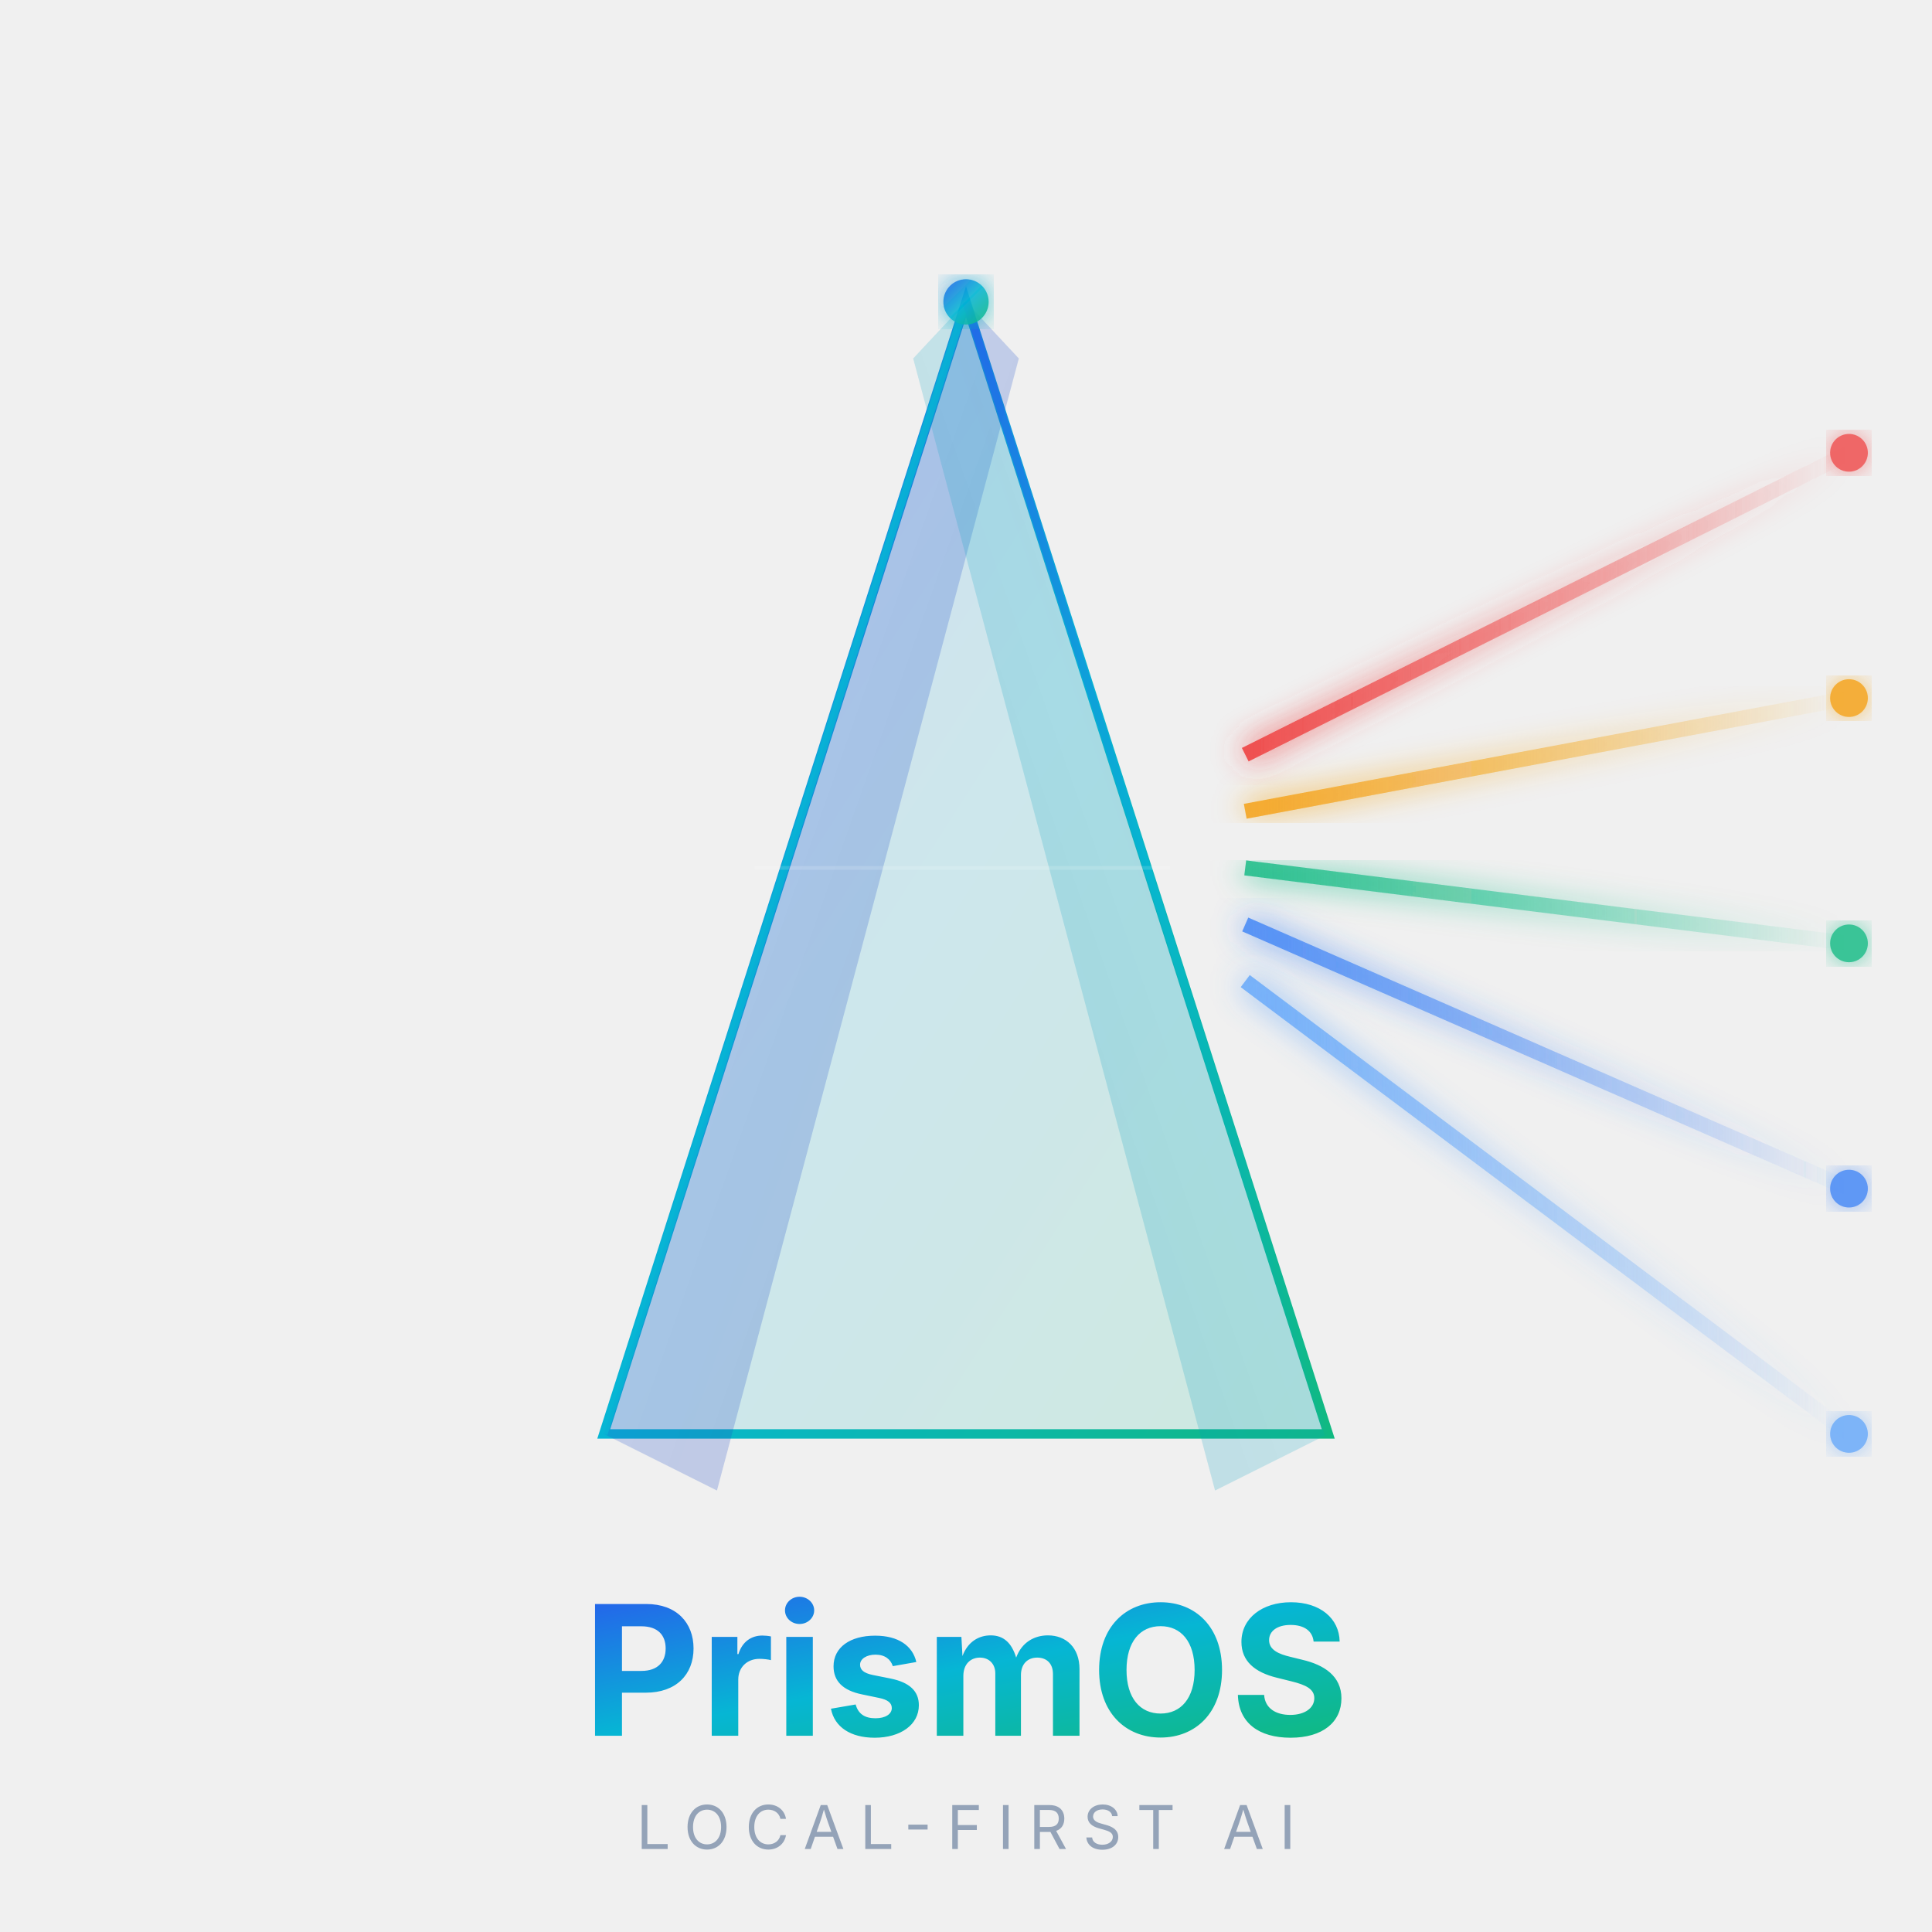
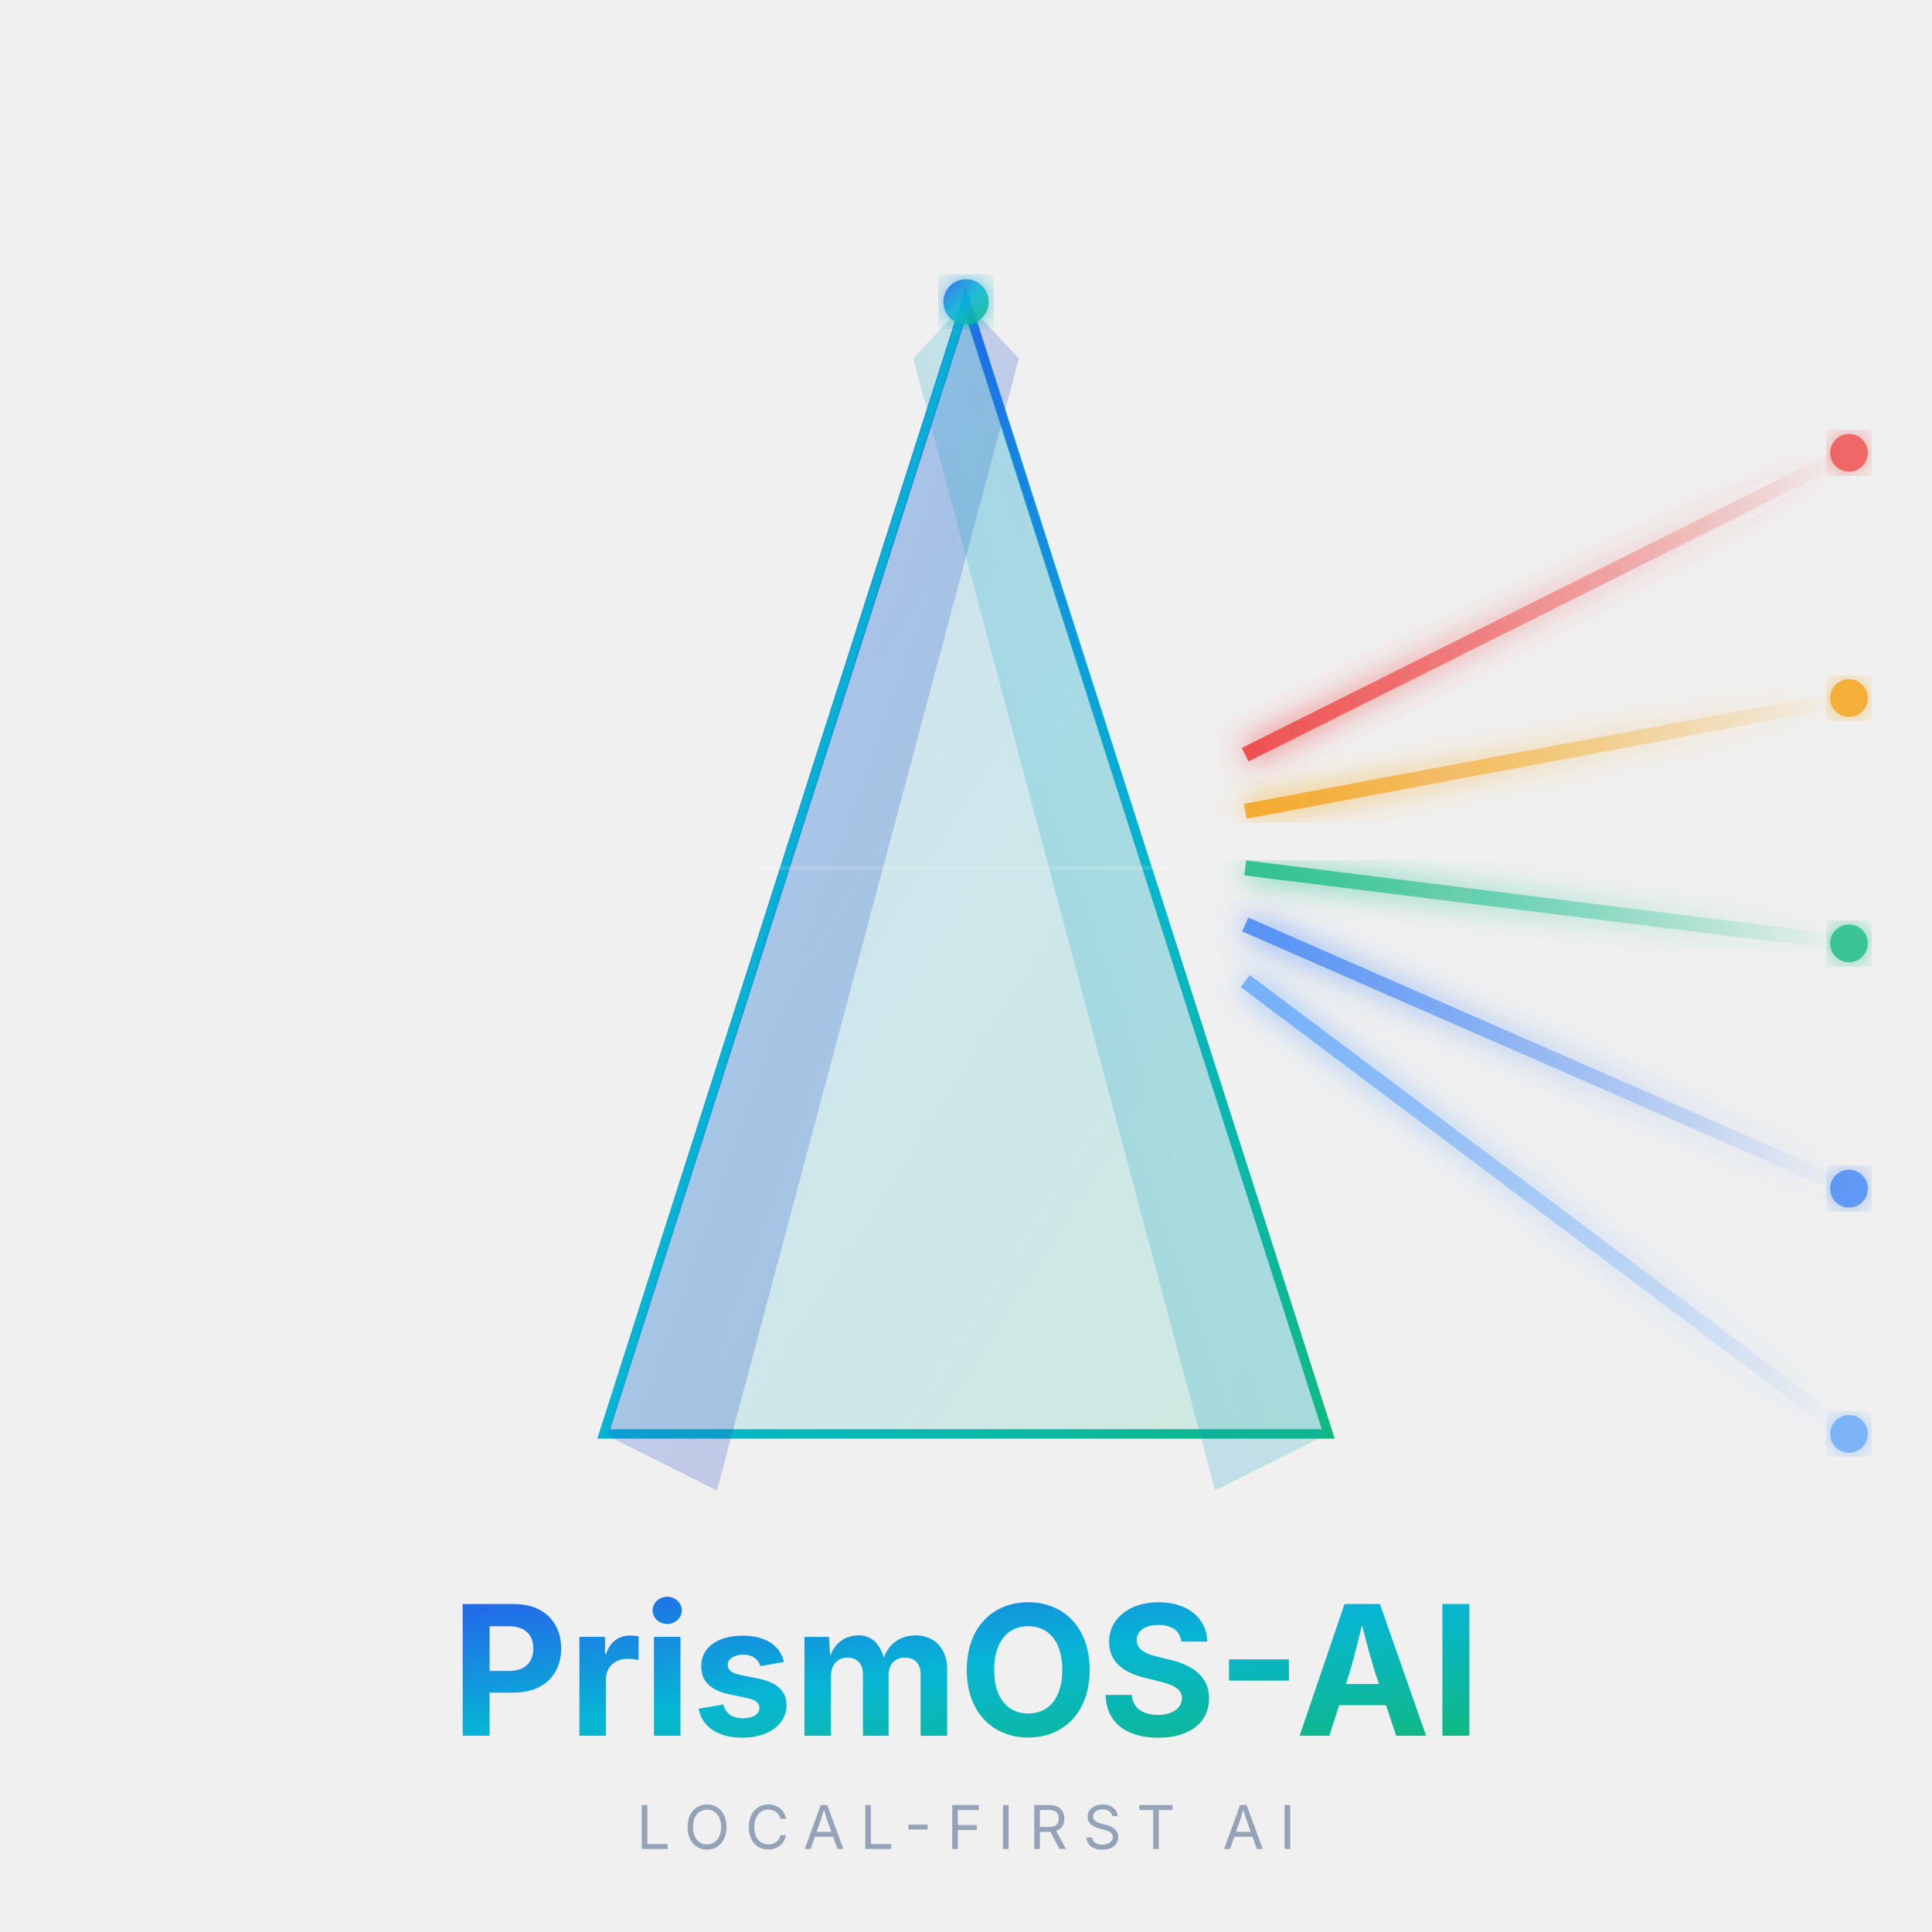
<svg xmlns="http://www.w3.org/2000/svg" viewBox="0 0 512 512" fill="none">
  <defs>
    <linearGradient id="prismGrad" x1="0%" y1="0%" x2="100%" y2="100%">
      <stop offset="0%" stop-color="#2563eb" />
      <stop offset="50%" stop-color="#06b6d4" />
      <stop offset="100%" stop-color="#10b981" />
    </linearGradient>
    <linearGradient id="beam1" x1="0%" y1="0%" x2="100%" y2="0%">
      <stop offset="0%" stop-color="#ef4444" stop-opacity="0.9" />
      <stop offset="100%" stop-color="#ef4444" stop-opacity="0" />
    </linearGradient>
    <linearGradient id="beam2" x1="0%" y1="0%" x2="100%" y2="0%">
      <stop offset="0%" stop-color="#f59e0b" stop-opacity="0.8" />
      <stop offset="100%" stop-color="#f59e0b" stop-opacity="0" />
    </linearGradient>
    <linearGradient id="beam3" x1="0%" y1="0%" x2="100%" y2="0%">
      <stop offset="0%" stop-color="#10b981" stop-opacity="0.8" />
      <stop offset="100%" stop-color="#10b981" stop-opacity="0" />
    </linearGradient>
    <linearGradient id="beam4" x1="0%" y1="0%" x2="100%" y2="0%">
      <stop offset="0%" stop-color="#3b82f6" stop-opacity="0.8" />
      <stop offset="100%" stop-color="#3b82f6" stop-opacity="0" />
    </linearGradient>
    <linearGradient id="beam5" x1="0%" y1="0%" x2="100%" y2="0%">
      <stop offset="0%" stop-color="#60a5fa" stop-opacity="0.8" />
      <stop offset="100%" stop-color="#60a5fa" stop-opacity="0" />
    </linearGradient>
    <linearGradient id="inputBeam" x1="0%" y1="0%" x2="100%" y2="0%">
      <stop offset="0%" stop-color="#ffffff" stop-opacity="0" />
      <stop offset="100%" stop-color="#ffffff" stop-opacity="0.7" />
    </linearGradient>
    <filter id="glow">
      <feGaussianBlur stdDeviation="4" result="blur" />
      <feMerge>
        <feMergeNode in="blur" />
        <feMergeNode in="SourceGraphic" />
      </feMerge>
    </filter>
    <linearGradient id="faceLeft" x1="0%" y1="0%" x2="100%" y2="100%">
      <stop offset="0%" stop-color="#2563eb" stop-opacity="0.6" />
      <stop offset="100%" stop-color="#1e40af" stop-opacity="0.9" />
    </linearGradient>
    <linearGradient id="faceRight" x1="100%" y1="0%" x2="0%" y2="100%">
      <stop offset="0%" stop-color="#06b6d4" stop-opacity="0.5" />
      <stop offset="100%" stop-color="#0891b2" stop-opacity="0.8" />
    </linearGradient>
    <linearGradient id="faceBottom" x1="0%" y1="0%" x2="100%" y2="100%">
      <stop offset="0%" stop-color="#10b981" stop-opacity="0.4" />
      <stop offset="100%" stop-color="#059669" stop-opacity="0.7" />
    </linearGradient>
  </defs>
  <line x1="40" y1="230" x2="180" y2="230" stroke="url(#inputBeam)" stroke-width="6" filter="url(#glow)" />
  <line x1="330" y1="200" x2="490" y2="120" stroke="url(#beam1)" stroke-width="4" filter="url(#glow)" />
  <line x1="330" y1="215" x2="490" y2="185" stroke="url(#beam2)" stroke-width="4" filter="url(#glow)" />
  <line x1="330" y1="230" x2="490" y2="250" stroke="url(#beam3)" stroke-width="4" filter="url(#glow)" />
  <line x1="330" y1="245" x2="490" y2="315" stroke="url(#beam4)" stroke-width="4" filter="url(#glow)" />
  <line x1="330" y1="260" x2="490" y2="380" stroke="url(#beam5)" stroke-width="4" filter="url(#glow)" />
  <polygon points="256,80 160,380 352,380" fill="url(#prismGrad)" fill-opacity="0.15" stroke="url(#prismGrad)" stroke-width="2.5" />
  <polygon points="256,80 160,380 190,395 270,95" fill="url(#faceLeft)" opacity="0.3" />
  <polygon points="256,80 352,380 322,395 242,95" fill="url(#faceRight)" opacity="0.3" />
  <line x1="256" y1="80" x2="160" y2="380" stroke="url(#prismGrad)" stroke-width="2" opacity="0.8" />
  <line x1="256" y1="80" x2="352" y2="380" stroke="url(#prismGrad)" stroke-width="2" opacity="0.8" />
  <line x1="160" y1="380" x2="352" y2="380" stroke="url(#prismGrad)" stroke-width="2" opacity="0.8" />
  <line x1="200" y1="230" x2="310" y2="230" stroke="white" stroke-width="1" opacity="0.15" />
  <circle cx="256" cy="80" r="6" fill="url(#prismGrad)" filter="url(#glow)" opacity="0.9" />
  <circle cx="490" cy="120" r="5" fill="#ef4444" filter="url(#glow)" opacity="0.8" />
  <circle cx="490" cy="185" r="5" fill="#f59e0b" filter="url(#glow)" opacity="0.8" />
  <circle cx="490" cy="250" r="5" fill="#10b981" filter="url(#glow)" opacity="0.8" />
  <circle cx="490" cy="315" r="5" fill="#3b82f6" filter="url(#glow)" opacity="0.8" />
  <circle cx="490" cy="380" r="5" fill="#60a5fa" filter="url(#glow)" opacity="0.8" />
-   <text x="256" y="460" text-anchor="middle" font-family="Inter, system-ui, -apple-system, sans-serif" font-weight="700" font-size="48" fill="url(#prismGrad)">PrismOS</text>
+   <text x="256" y="460" text-anchor="middle" font-family="Inter, system-ui, -apple-system, sans-serif" font-weight="700" font-size="48" fill="url(#prismGrad)">PrismOS-AI</text>
  <text x="256" y="490" text-anchor="middle" font-family="Inter, system-ui, -apple-system, sans-serif" font-weight="400" font-size="16" fill="#94a3b8" letter-spacing="4">LOCAL-FIRST AI</text>
</svg>
